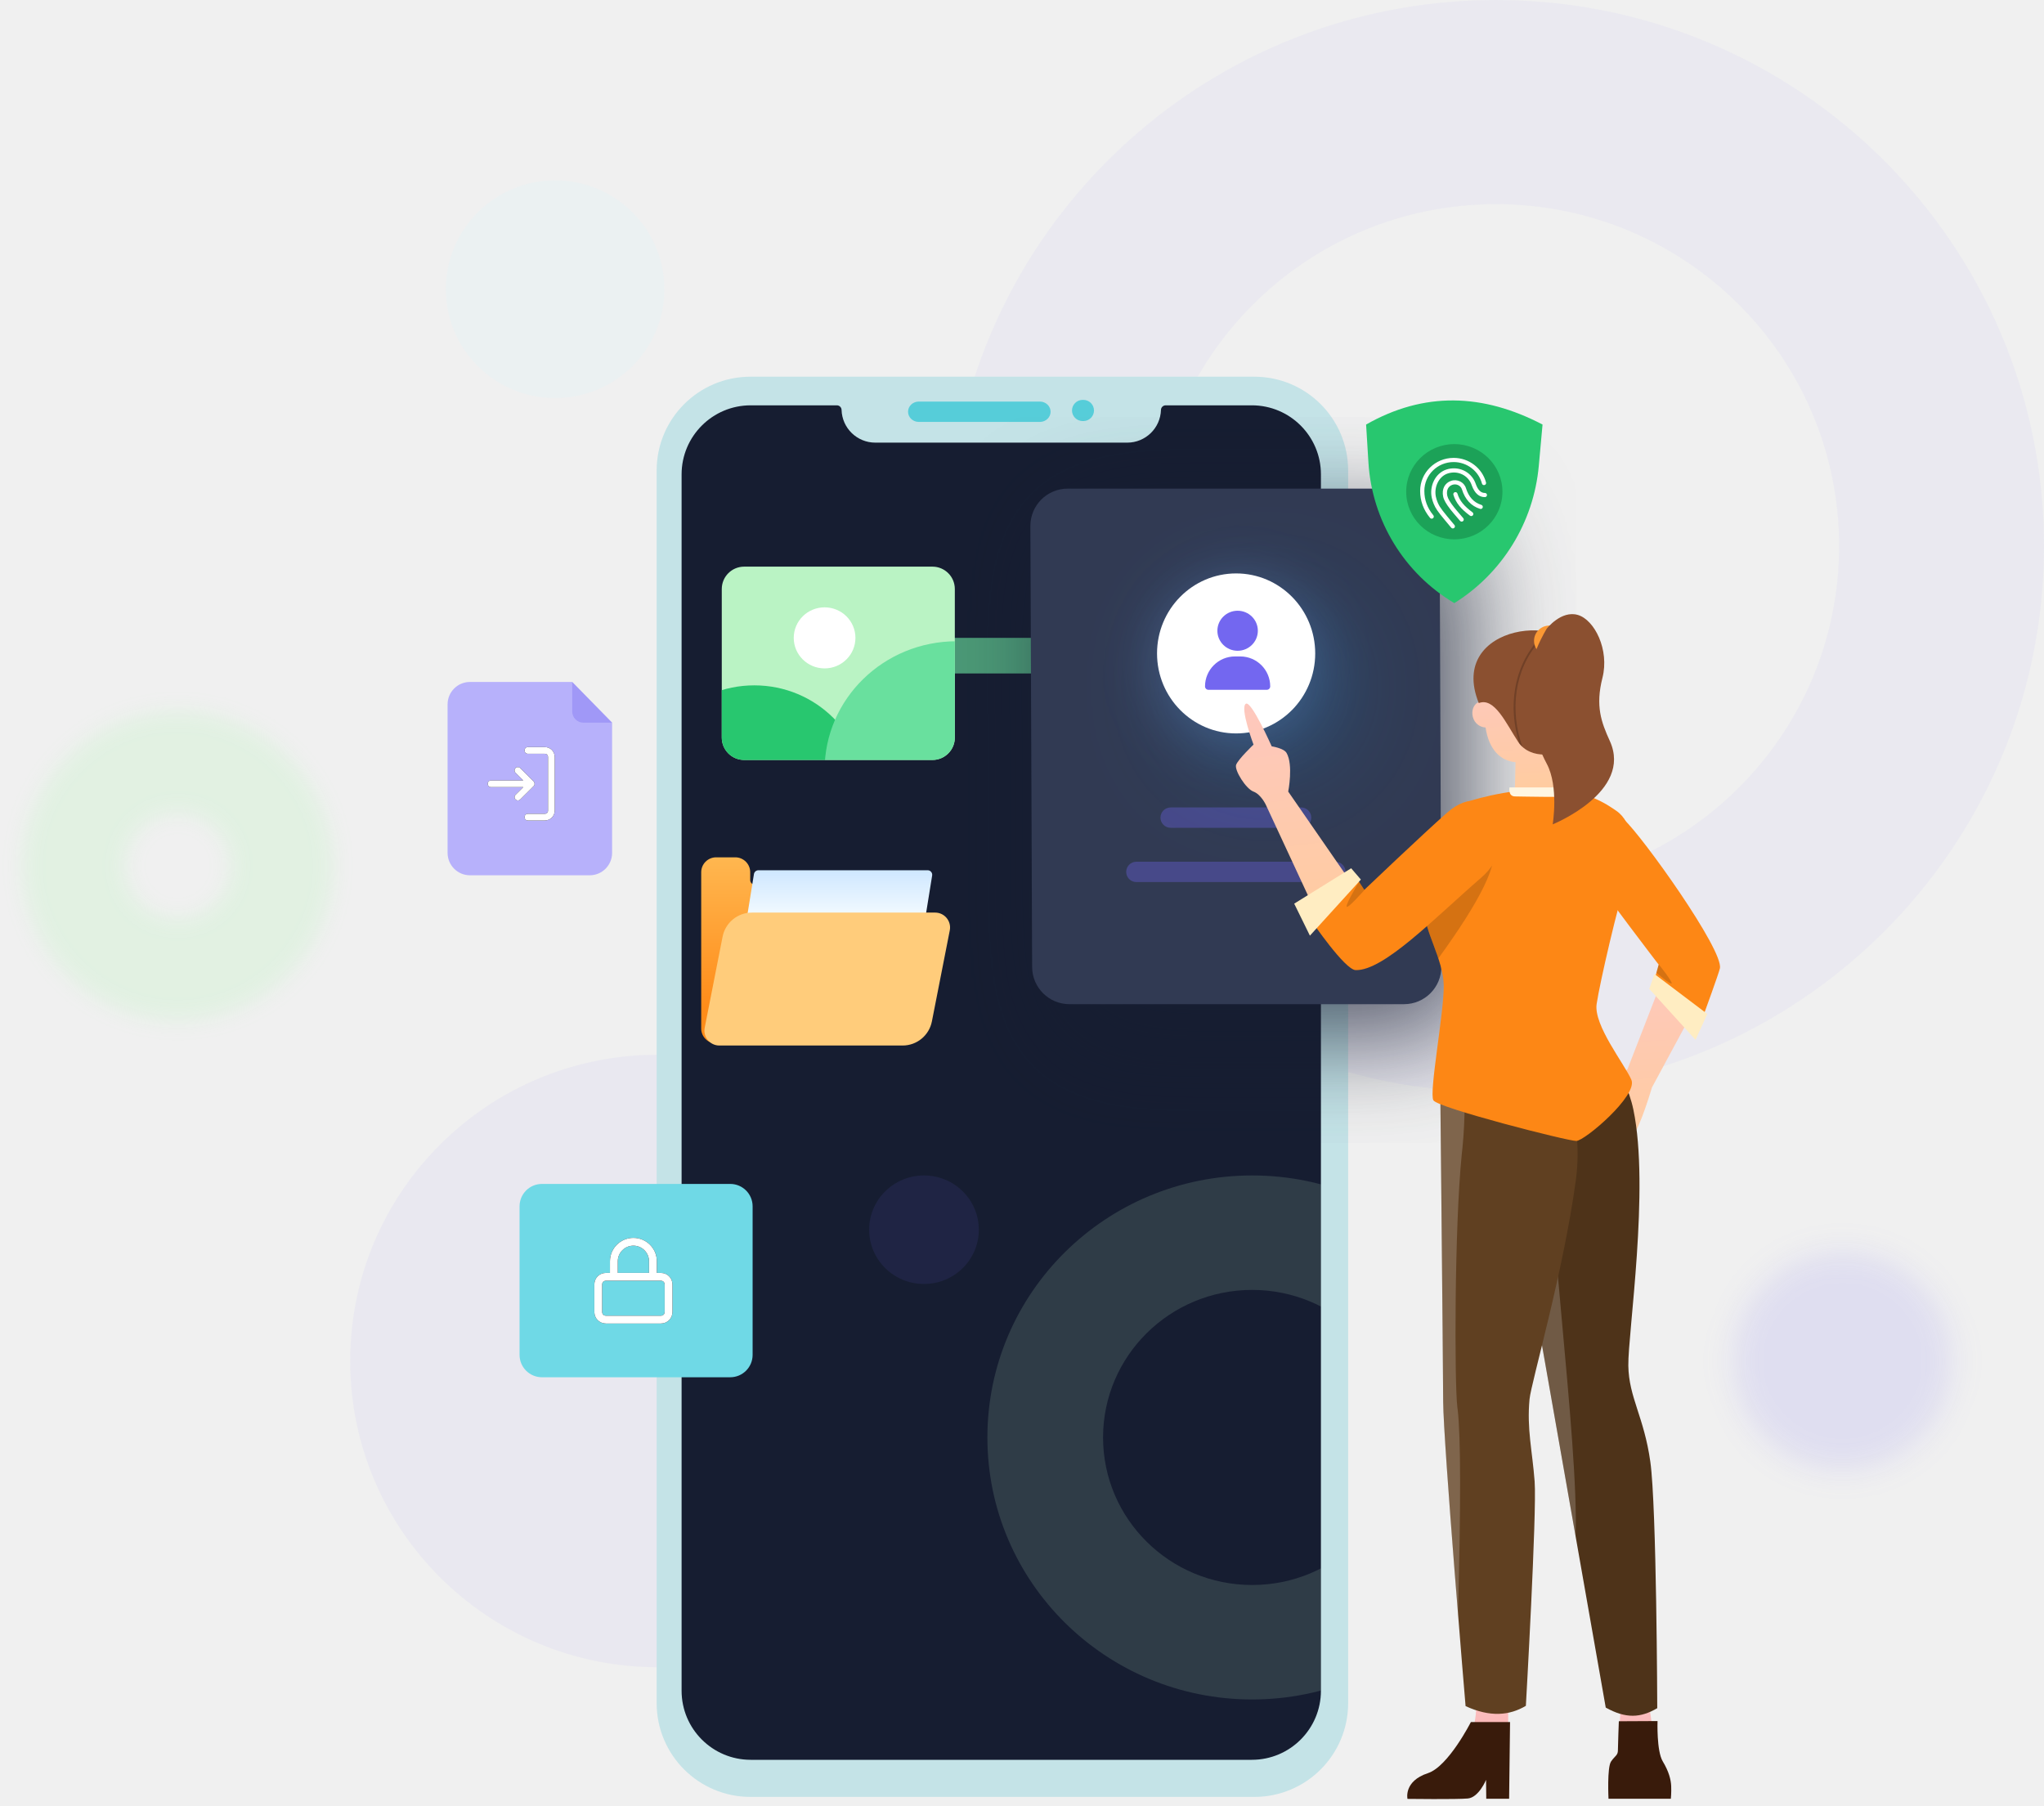
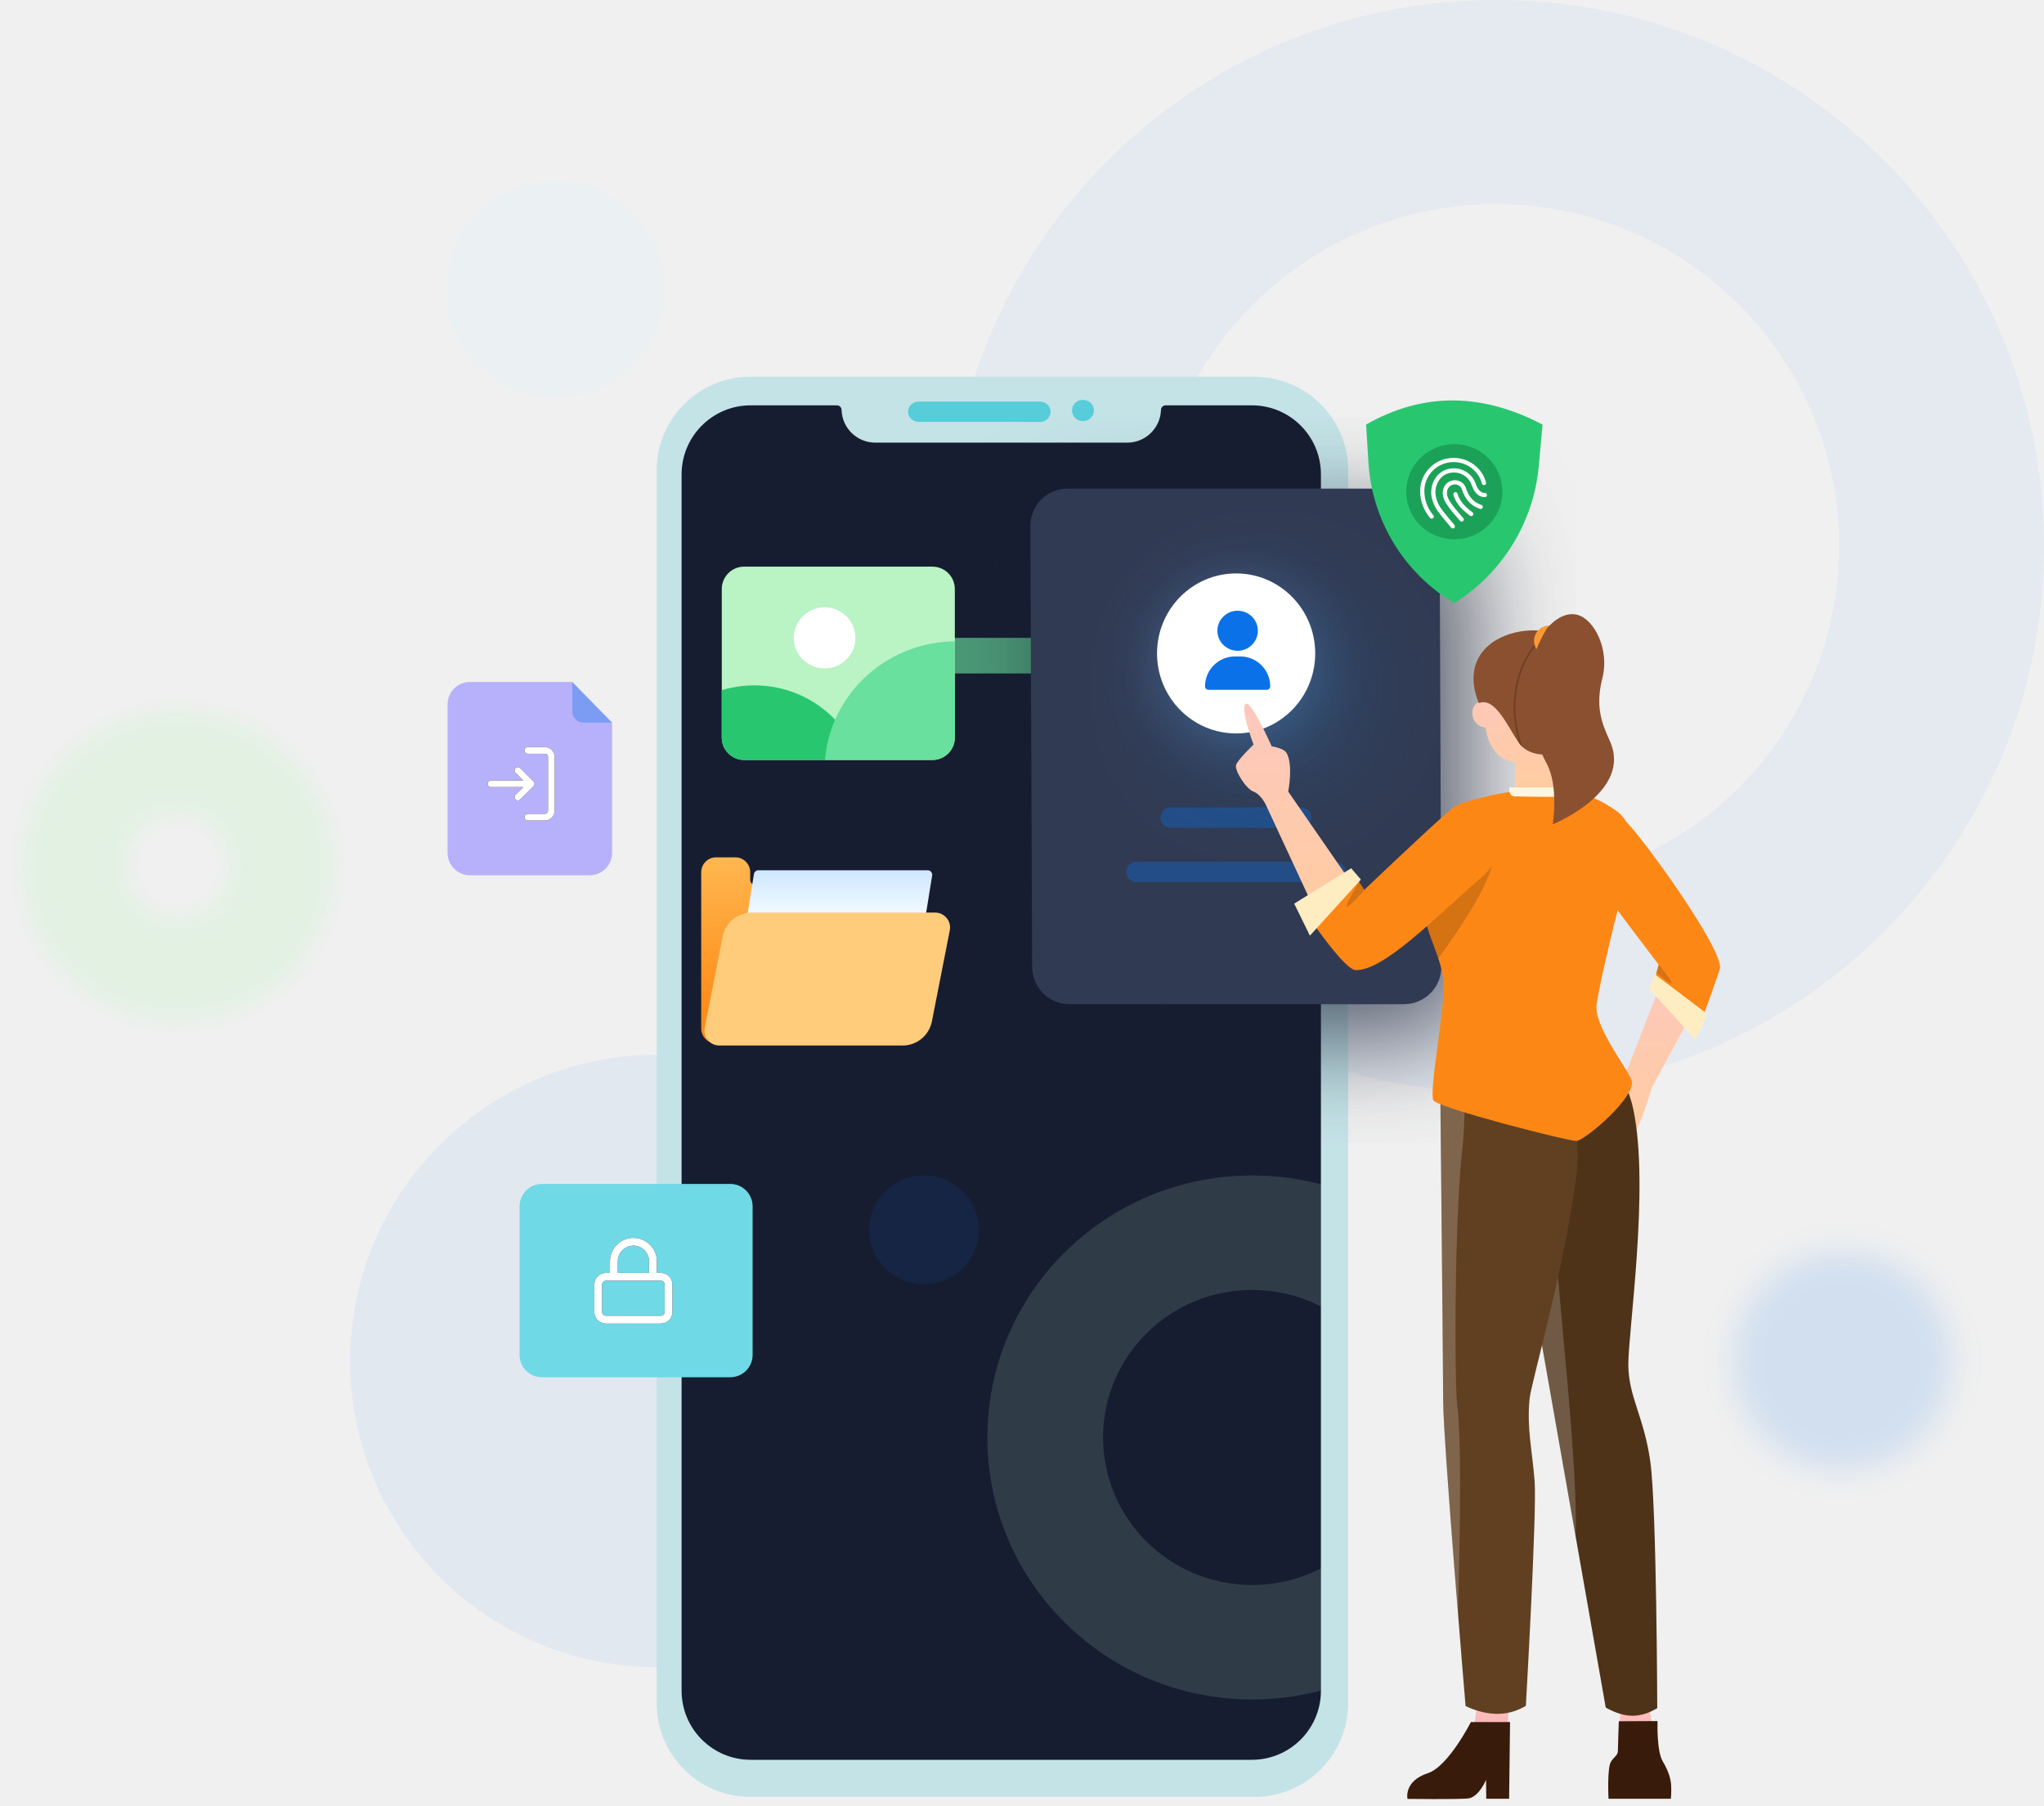
<svg xmlns="http://www.w3.org/2000/svg" width="548" height="484" viewBox="0 0 548 484" fill="none">
  <g id="Illustration">
    <g id="Shape">
-       <path id="Oval" opacity="0.053" fill-rule="evenodd" clip-rule="evenodd" d="M548 146.415C548 65.552 482.211 0 401.056 0C319.901 0 254.111 65.552 254.111 146.415C254.111 227.278 319.901 292.831 401.056 292.831C482.211 292.831 548 227.278 548 146.415ZM309.044 146.415C309.044 95.781 350.239 54.735 401.056 54.735C451.872 54.735 493.067 95.781 493.067 146.415C493.067 197.049 451.872 238.096 401.056 238.096C350.239 238.096 309.044 197.049 309.044 146.415Z" fill="#7367F0" />
+       <path id="Oval" opacity="0.053" fill-rule="evenodd" clip-rule="evenodd" d="M548 146.415C548 65.552 482.211 0 401.056 0C319.901 0 254.111 65.552 254.111 146.415C254.111 227.278 319.901 292.831 401.056 292.831C482.211 292.831 548 227.278 548 146.415ZM309.044 146.415C309.044 95.781 350.239 54.735 401.056 54.735C451.872 54.735 493.067 95.781 493.067 146.415C493.067 197.049 451.872 238.096 401.056 238.096C350.239 238.096 309.044 197.049 309.044 146.415Z" fill="#0a71e9" />
      <g id="Oval_2" opacity="0.141" filter="url(#filter0_f)">
        <path fill-rule="evenodd" clip-rule="evenodd" d="M89.314 232.166C89.314 209.243 70.664 190.659 47.657 190.659C24.651 190.659 6 209.243 6 232.166C6 255.09 24.651 273.673 47.657 273.673C70.664 273.673 89.314 255.09 89.314 232.166ZM33.466 232.166C33.466 224.357 39.82 218.027 47.657 218.027C55.495 218.027 61.848 224.357 61.848 232.166C61.848 239.976 55.495 246.306 47.657 246.306C39.82 246.306 33.466 239.976 33.466 232.166Z" fill="#8BF78F" />
      </g>
-       <ellipse id="Oval_3" cx="176.29" cy="364.898" rx="82.399" ry="82.102" fill="#7367F0" fill-opacity="0.061" />
+       <ellipse id="Oval_3" cx="176.29" cy="364.898" rx="82.399" ry="82.102" fill="#0a71e9" fill-opacity="0.061" />
      <ellipse id="Oval_4" opacity="0.141" cx="148.825" cy="77.541" rx="29.297" ry="29.192" fill="#CEF5FF" />
      <g id="Oval_5" filter="url(#filter1_f)">
-         <ellipse cx="493.983" cy="364.898" rx="29.297" ry="29.192" fill="#7367F0" fill-opacity="0.136" />
+         <ellipse cx="493.983" cy="364.898" rx="29.297" ry="29.192" fill="#0a71e9" fill-opacity="0.136" />
      </g>
    </g>
    <g id="File Organizer">
      <g id="Phone3">
        <path id="Rectangle" fill-rule="evenodd" clip-rule="evenodd" d="M176.051 126.137C176.051 112.254 187.305 101 201.188 101H336.301C350.184 101 361.438 112.254 361.438 126.137V456.637C361.438 470.52 350.184 481.774 336.301 481.774H201.188C187.305 481.774 176.051 470.52 176.051 456.637V126.137Z" fill="#C4E3E7" />
        <g id="Group 48">
          <path id="Rectangle_2" fill-rule="evenodd" clip-rule="evenodd" d="M182.737 127.195C182.737 116.966 191.03 108.673 201.259 108.673H224.364C225.046 108.673 225.605 109.216 225.625 109.898V109.898C225.768 114.787 229.772 118.676 234.663 118.676H302.219C307.11 118.676 311.114 114.787 311.257 109.898V109.898C311.277 109.216 311.835 108.673 312.518 108.673H335.622C345.852 108.673 354.144 116.966 354.144 127.195V453.306C354.144 463.535 345.852 471.828 335.622 471.828H201.259C191.03 471.828 182.737 463.535 182.737 453.306V127.195Z" fill="#161D31" />
          <mask id="mask0" mask-type="alpha" maskUnits="userSpaceOnUse" x="182" y="108" width="173" height="364">
            <path id="Rectangle_3" fill-rule="evenodd" clip-rule="evenodd" d="M182.737 127.195C182.737 116.966 191.03 108.673 201.259 108.673H224.364C225.046 108.673 225.605 109.216 225.625 109.898V109.898C225.768 114.787 229.772 118.676 234.663 118.676H302.219C307.11 118.676 311.114 114.787 311.257 109.898V109.898C311.277 109.216 311.835 108.673 312.518 108.673H335.622C345.852 108.673 354.144 116.966 354.144 127.195V453.306C354.144 463.535 345.852 471.828 335.622 471.828H201.259C191.03 471.828 182.737 463.535 182.737 453.306V127.195Z" fill="white" />
          </mask>
          <g mask="url(#mask0)">
-             <ellipse id="Oval_6" opacity="0.099" cx="247.722" cy="329.703" rx="14.702" ry="14.55" fill="#7367F0" />
+             <ellipse id="Oval_6" opacity="0.099" cx="247.722" cy="329.703" rx="14.702" ry="14.55" fill="#0a71e9" />
            <path id="Oval_7" opacity="0.141" fill-rule="evenodd" clip-rule="evenodd" d="M335.704 315.153C374.906 315.153 406.686 346.604 406.686 385.401C406.686 424.198 374.906 455.649 335.704 455.649C296.501 455.649 264.722 424.198 264.722 385.401C264.722 346.604 296.501 315.153 335.704 315.153ZM335.704 345.844C313.629 345.844 295.733 363.555 295.733 385.401C295.733 407.248 313.629 424.958 335.704 424.958C357.779 424.958 375.674 407.248 375.674 385.401C375.674 363.555 357.779 345.844 335.704 345.844Z" fill="#C8F5D0" />
            <path id="Rectangle_4" fill-rule="evenodd" clip-rule="evenodd" d="M203.617 175.795C203.617 173.158 205.755 171.021 208.391 171.021H329.781C332.417 171.021 334.555 173.158 334.555 175.795V175.795C334.555 178.431 332.417 180.569 329.781 180.569H208.391C205.755 180.569 203.617 178.431 203.617 175.795V175.795Z" fill="#68DE9E" fill-opacity="0.642" />
          </g>
        </g>
        <path id="Path" d="M278.793 107.666C280.378 107.666 281.664 108.888 281.664 110.394C281.664 111.868 280.435 113.068 278.898 113.121L278.793 113.122H246.324C244.738 113.122 243.452 111.901 243.452 110.394C243.452 108.921 244.681 107.721 246.218 107.668L246.324 107.666H278.793Z" fill="#56CDD9" />
        <path id="Path_2" d="M290.429 107.211C292.015 107.211 293.301 108.484 293.301 110.053C293.301 111.588 292.072 112.838 290.535 112.893L290.429 112.895H290.279C288.693 112.895 287.407 111.623 287.407 110.053C287.407 108.519 288.636 107.268 290.173 107.213L290.279 107.211H290.429Z" fill="#56CDD9" />
      </g>
      <g id="Icon54">
        <g id="Group 37">
          <path id="Rectangle_5" fill-rule="evenodd" clip-rule="evenodd" d="M187.996 233.861C187.996 231.652 189.787 229.861 191.996 229.861L197.132 229.861C199.341 229.861 201.132 231.652 201.132 233.861V235.965C201.132 236.638 201.678 237.184 202.351 237.184H243.654C245.864 237.184 247.654 238.975 247.654 241.184V275.755C247.654 277.964 245.864 279.755 243.654 279.755H191.996C189.787 279.755 187.996 277.964 187.996 275.755V233.861Z" fill="url(#paint0_linear)" />
          <path id="Rectangle_6" fill-rule="evenodd" clip-rule="evenodd" d="M202.134 234.351C202.23 233.76 202.74 233.326 203.338 233.326H248.707C249.458 233.326 250.031 233.998 249.911 234.739L243.1 276.997C243.005 277.588 242.495 278.022 241.897 278.022H196.527C195.776 278.022 195.204 277.35 195.323 276.609L202.134 234.351Z" fill="url(#paint1_linear)" />
          <path id="Rectangle_7" fill-rule="evenodd" clip-rule="evenodd" d="M250.713 244.677C253.232 244.677 255.124 246.976 254.638 249.448L249.842 273.86C249.105 277.612 245.816 280.318 241.992 280.318H192.858C190.34 280.318 188.448 278.018 188.933 275.547L193.73 251.135C194.467 247.383 197.756 244.677 201.579 244.677L250.713 244.677Z" fill="#FFCC7B" />
        </g>
      </g>
      <g id="Group 28">
        <path id="Rectangle_8" fill-rule="evenodd" clip-rule="evenodd" d="M120 188.842C120 185.528 122.686 182.842 126 182.842H153.414L164.105 193.754V228.675C164.105 231.989 161.419 234.675 158.105 234.675H126C122.686 234.675 120 231.989 120 228.675V188.842Z" fill="#B7B1FB" />
        <g id="Icon">
          <path id="Mask" fill-rule="evenodd" clip-rule="evenodd" d="M146.031 219.984C147.557 219.984 148.724 218.821 148.724 217.3V202.986C148.724 201.465 147.557 200.302 146.031 200.302H141.543C141.005 200.302 140.646 200.66 140.646 201.197C140.646 201.734 141.005 202.092 141.543 202.092H146.031C146.57 202.092 146.929 202.45 146.929 202.986V217.3C146.929 217.837 146.57 218.195 146.031 218.195H141.543C141.005 218.195 140.646 218.553 140.646 219.089C140.646 219.626 141.005 219.984 141.543 219.984H146.031ZM143.249 209.785C143.338 210.054 143.338 210.322 143.249 210.501C143.249 210.591 143.159 210.68 143.069 210.77L139.479 214.348C139.299 214.527 139.03 214.616 138.85 214.616C138.671 214.616 138.401 214.527 138.222 214.348C137.863 213.99 137.863 213.453 138.222 213.096L140.286 211.038H131.669C131.131 211.038 130.771 210.68 130.771 210.143C130.771 209.607 131.131 209.249 131.669 209.249H140.286L138.222 207.191C137.863 206.833 137.863 206.296 138.222 205.939C138.581 205.581 139.12 205.581 139.479 205.939L143.069 209.517C143.114 209.562 143.136 209.607 143.159 209.651C143.181 209.696 143.204 209.741 143.249 209.785Z" fill="black" />
          <mask id="mask1" mask-type="alpha" maskUnits="userSpaceOnUse" x="130" y="200" width="19" height="20">
            <path id="Mask_2" fill-rule="evenodd" clip-rule="evenodd" d="M146.031 219.984C147.557 219.984 148.724 218.821 148.724 217.3V202.986C148.724 201.465 147.557 200.302 146.031 200.302H141.543C141.005 200.302 140.646 200.66 140.646 201.197C140.646 201.734 141.005 202.092 141.543 202.092H146.031C146.57 202.092 146.929 202.45 146.929 202.986V217.3C146.929 217.837 146.57 218.195 146.031 218.195H141.543C141.005 218.195 140.646 218.553 140.646 219.089C140.646 219.626 141.005 219.984 141.543 219.984H146.031ZM143.249 209.785C143.338 210.054 143.338 210.322 143.249 210.501C143.249 210.591 143.159 210.68 143.069 210.77L139.479 214.348C139.299 214.527 139.03 214.616 138.85 214.616C138.671 214.616 138.401 214.527 138.222 214.348C137.863 213.99 137.863 213.453 138.222 213.096L140.286 211.038H131.669C131.131 211.038 130.771 210.68 130.771 210.143C130.771 209.607 131.131 209.249 131.669 209.249H140.286L138.222 207.191C137.863 206.833 137.863 206.296 138.222 205.939C138.581 205.581 139.12 205.581 139.479 205.939L143.069 209.517C143.114 209.562 143.136 209.607 143.159 209.651C143.181 209.696 143.204 209.741 143.249 209.785Z" fill="white" />
          </mask>
          <g mask="url(#mask1)">
            <g id="Icon Color">
              <rect id="ð¨ Icon Color" x="128.977" y="199.408" width="21.543" height="21.471" fill="white" />
            </g>
          </g>
        </g>
-         <path id="Path_3" opacity="0.34" d="M164.106 193.754H156.414C154.757 193.754 153.414 192.411 153.414 190.754V182.842L164.106 193.754Z" fill="#7367F0" />
+         <path id="Path_3" opacity="0.34" d="M164.106 193.754H156.414C154.757 193.754 153.414 192.411 153.414 190.754V182.842L164.106 193.754Z" fill="#0a71e9" />
      </g>
      <g id="Group">
        <path id="Rectangle_9" fill-rule="evenodd" clip-rule="evenodd" d="M139.296 323.427C139.296 320.113 141.982 317.427 145.296 317.427H195.778C199.092 317.427 201.778 320.113 201.778 323.427V363.26C201.778 366.574 199.092 369.26 195.778 369.26H145.296C141.982 369.26 139.296 366.574 139.296 363.26V323.427Z" fill="#6FD9E6" />
        <g id="Icon_2">
          <path id="Mask_3" fill-rule="evenodd" clip-rule="evenodd" d="M177.147 341.283H176.1V338.152C176.1 334.708 173.272 331.89 169.816 331.89C166.36 331.89 163.533 334.708 163.533 338.152V341.283H162.485C160.705 341.283 159.344 342.64 159.344 344.415V351.721C159.344 353.495 160.705 354.852 162.485 354.852H177.147C178.927 354.852 180.289 353.495 180.289 351.721V344.415C180.289 342.64 178.927 341.283 177.147 341.283ZM165.627 338.152C165.627 335.856 167.512 333.977 169.816 333.977C172.12 333.977 174.005 335.856 174.005 338.152V341.283H165.627V338.152ZM177.147 352.764C177.775 352.764 178.194 352.347 178.194 351.721V344.415C178.194 343.788 177.775 343.371 177.147 343.371H162.485C161.857 343.371 161.438 343.788 161.438 344.415V351.721C161.438 352.347 161.857 352.764 162.485 352.764H177.147Z" fill="black" />
          <mask id="mask2" mask-type="alpha" maskUnits="userSpaceOnUse" x="159" y="331" width="22" height="24">
            <path id="Mask_4" fill-rule="evenodd" clip-rule="evenodd" d="M177.147 341.283H176.1V338.152C176.1 334.708 173.272 331.89 169.816 331.89C166.36 331.89 163.533 334.708 163.533 338.152V341.283H162.485C160.705 341.283 159.344 342.64 159.344 344.415V351.721C159.344 353.495 160.705 354.852 162.485 354.852H177.147C178.927 354.852 180.289 353.495 180.289 351.721V344.415C180.289 342.64 178.927 341.283 177.147 341.283ZM165.627 338.152C165.627 335.856 167.512 333.977 169.816 333.977C172.12 333.977 174.005 335.856 174.005 338.152V341.283H165.627V338.152ZM177.147 352.764C177.775 352.764 178.194 352.347 178.194 351.721V344.415C178.194 343.788 177.775 343.371 177.147 343.371H162.485C161.857 343.371 161.438 343.788 161.438 344.415V351.721C161.438 352.347 161.857 352.764 162.485 352.764H177.147Z" fill="white" />
          </mask>
          <g mask="url(#mask2)">
            <g id="Icon Color_2">
              <rect id="ð¨ Icon Color_2" x="157.249" y="330.846" width="25.134" height="25.049" fill="white" />
            </g>
          </g>
        </g>
      </g>
      <g id="Group 34">
        <path id="Rectangle_10" d="M193.509 157.924C193.509 154.61 196.195 151.924 199.509 151.924H249.991C253.305 151.924 255.991 154.61 255.991 157.924V197.757C255.991 201.071 253.305 203.757 249.991 203.757H199.509C196.195 203.757 193.509 201.071 193.509 197.757V157.924Z" fill="#BAF3C4" />
        <mask id="mask3" mask-type="alpha" maskUnits="userSpaceOnUse" x="193" y="151" width="63" height="53">
          <path id="Rectangle_11" d="M193.509 157.924C193.509 154.61 196.195 151.924 199.509 151.924H249.991C253.305 151.924 255.991 154.61 255.991 157.924V197.757C255.991 201.071 253.305 203.757 249.991 203.757H199.509C196.195 203.757 193.509 201.071 193.509 197.757V157.924Z" fill="white" />
        </mask>
        <g mask="url(#mask3)">
          <ellipse id="Oval_8" cx="221.074" cy="171.021" rx="8.27" ry="8.184" fill="white" />
          <ellipse id="Oval_9" cx="202.238" cy="213.306" rx="29.863" ry="29.554" fill="#28C76F" />
          <ellipse id="Oval_10" cx="256.45" cy="206.485" rx="35.376" ry="34.556" fill="#69E09E" />
        </g>
      </g>
      <g id="Group 23">
        <g id="Rectangle_12" filter="url(#filter2_d)">
          <path fill-rule="evenodd" clip-rule="evenodd" d="M276.246 141.049C276.224 135.51 280.708 131.009 286.246 131.009L375.958 131.009C381.465 131.009 385.936 135.462 385.958 140.969L386.429 259.191C386.451 264.729 381.968 269.231 376.429 269.231H286.718C281.21 269.231 276.74 264.778 276.718 259.271L276.246 141.049Z" fill="#313A53" />
        </g>
-         <path id="Rectangle_13" opacity="0.34" d="M311.123 219.216C311.123 217.71 312.344 216.488 313.851 216.488H348.825C350.332 216.488 351.553 217.71 351.553 219.216V219.216C351.553 220.723 350.332 221.944 348.825 221.944H313.851C312.344 221.944 311.123 220.723 311.123 219.216V219.216Z" fill="#7367F0" />
-         <path id="Rectangle_14" opacity="0.34" d="M301.935 233.766C301.935 232.259 303.156 231.038 304.663 231.038H358.014C359.52 231.038 360.742 232.259 360.742 233.766V233.766C360.742 235.273 359.52 236.494 358.014 236.494H304.663C303.156 236.494 301.935 235.273 301.935 233.766V233.766Z" fill="#7367F0" />
+         <path id="Rectangle_13" opacity="0.34" d="M311.123 219.216C311.123 217.71 312.344 216.488 313.851 216.488H348.825C350.332 216.488 351.553 217.71 351.553 219.216V219.216C351.553 220.723 350.332 221.944 348.825 221.944H313.851C312.344 221.944 311.123 220.723 311.123 219.216V219.216Z" fill="#0a71e9" />
+         <path id="Rectangle_14" opacity="0.34" d="M301.935 233.766C301.935 232.259 303.156 231.038 304.663 231.038H358.014C359.52 231.038 360.742 232.259 360.742 233.766V233.766C360.742 235.273 359.52 236.494 358.014 236.494H304.663C303.156 236.494 301.935 235.273 301.935 233.766V233.766Z" fill="#0a71e9" />
        <g id="Icon8">
          <g id="Oval_11" filter="url(#filter3_dd)">
            <ellipse cx="331.407" cy="175.192" rx="21.203" ry="21.45" fill="white" />
          </g>
          <g id="Group 70">
-             <path id="Combined Shape" fill-rule="evenodd" clip-rule="evenodd" d="M331.807 174.481C334.802 174.481 337.231 172.078 337.231 169.113C337.231 166.149 334.802 163.746 331.807 163.746C328.811 163.746 326.383 166.149 326.383 169.113C326.383 172.078 328.811 174.481 331.807 174.481ZM331.097 176.001C326.663 176.001 323.068 179.595 323.068 184.029C323.068 184.536 323.479 184.947 323.986 184.947H339.628C340.134 184.947 340.545 184.536 340.545 184.029C340.545 179.595 336.951 176.001 332.517 176.001H331.097Z" fill="#7367F0" />
+             <path id="Combined Shape" fill-rule="evenodd" clip-rule="evenodd" d="M331.807 174.481C334.802 174.481 337.231 172.078 337.231 169.113C337.231 166.149 334.802 163.746 331.807 163.746C328.811 163.746 326.383 166.149 326.383 169.113C326.383 172.078 328.811 174.481 331.807 174.481ZM331.097 176.001C326.663 176.001 323.068 179.595 323.068 184.029C323.068 184.536 323.479 184.947 323.986 184.947H339.628C340.134 184.947 340.545 184.536 340.545 184.029C340.545 179.595 336.951 176.001 332.517 176.001H331.097Z" fill="#0a71e9" />
          </g>
        </g>
      </g>
      <g id="Wom3.5">
        <g id="RArm">
          <path id="Path_4" fill-rule="evenodd" clip-rule="evenodd" d="M436.346 286.631C436.346 286.631 426.071 296.69 426.701 297.674C427.331 298.664 432.509 296.363 432.509 296.363C432.509 296.363 426.049 306.93 427.378 307.742C428.707 308.554 435.504 306.91 437.588 304.732C439.672 302.554 442.889 291.562 442.889 291.562L458.517 262.597L447.183 258.715L436.346 286.631Z" fill="url(#paint2_linear)" />
          <path id="Path_5" fill-rule="evenodd" clip-rule="evenodd" d="M425.853 233.087C430.168 239.723 444.693 258.633 444.693 258.633L443.635 262.406L456.984 271.463C456.984 271.463 460.776 261.095 461.105 259.636C462.19 254.825 440.26 224.12 435.35 219.683C427.618 212.697 419.258 222.947 425.853 233.087Z" fill="#FD8715" />
          <path id="Path_6" fill-rule="evenodd" clip-rule="evenodd" d="M448.166 263.653C448.415 263.173 444.716 258.565 444.716 258.565L444.089 260.806C444.089 260.806 447.917 264.134 448.166 263.653Z" fill="black" fill-opacity="0.16" />
          <path id="Path 70" fill-rule="evenodd" clip-rule="evenodd" d="M443.552 261.14L457.734 271.858L454.574 278.79L442.174 265.14L443.552 261.14Z" fill="#FFEDC2" />
        </g>
        <g id="RLeg">
          <path id="Path_7" fill-rule="evenodd" clip-rule="evenodd" d="M434.6 456.208L433.812 469.49L443.91 469.75L442.012 456.208H434.6Z" fill="url(#paint3_linear)" />
          <path id="Path_8" fill-rule="evenodd" clip-rule="evenodd" d="M444.389 461.44C444.389 461.44 444.105 469.439 445.779 472.232C447.463 475.024 447.974 477.189 448.048 478.859C448.128 480.65 447.957 482.272 447.957 482.272H431.244C431.244 482.272 430.826 473.856 431.933 472.269C433.039 470.683 433.766 470.655 433.766 469.253C433.774 467.851 434.014 461.493 434.014 461.493L444.389 461.44Z" fill="#391B0B" />
          <path id="Path_9" fill-rule="evenodd" clip-rule="evenodd" d="M399.024 278.88L425.219 276.062L425.604 276.416C427.471 278.176 435.584 286.352 437.916 297.527C442.317 318.624 436.426 357.589 436.557 366.134C436.681 374.678 440.761 379.833 442.456 391.914C444.152 403.995 444.312 457.987 444.312 457.987C439.817 460.623 435.861 460.812 430.502 457.828L399.024 278.88Z" fill="#4E3319" />
          <path id="Path_10" fill-rule="evenodd" clip-rule="evenodd" d="M422.423 411.899L399.024 278.88L413.589 277.313C414.238 323.523 423.295 385.987 422.423 411.899Z" fill="white" fill-opacity="0.192" />
        </g>
        <g id="LLeg">
          <path id="Path_11" fill-rule="evenodd" clip-rule="evenodd" d="M404.39 454.811L395.779 454.949C395.779 454.949 396.345 463.795 393.034 466.791L392.853 466.948C388.856 470.263 404.277 469.067 404.277 469.067L404.39 454.811Z" fill="url(#paint4_linear)" />
          <path id="Path_12" fill-rule="evenodd" clip-rule="evenodd" d="M404.847 461.706L404.599 482.264L398.467 482.269L398.414 477.203C398.414 477.203 396.48 481.926 393.524 482.199C390.56 482.472 377.35 482.304 377.35 482.304C377.35 482.304 376.252 477.562 382.828 475.408C388.297 473.618 394.345 461.706 394.345 461.706H404.847Z" fill="#391B0B" />
          <path id="Path_13" fill-rule="evenodd" clip-rule="evenodd" d="M386.031 280.708L415.445 279.722L415.665 280.124C417.092 282.804 424.913 298.489 422.498 316.319C419.109 341.345 410.492 370.683 410.07 375.165C409.318 383.155 410.822 388.941 411.439 397.194C412.056 405.448 409.087 457.355 409.087 457.355C404.722 459.953 399.528 460.463 392.925 457.434C392.925 457.434 386.964 386.928 386.92 375.77C386.876 364.612 386.031 280.708 386.031 280.708Z" fill="#604021" />
          <path id="Path_14" fill-rule="evenodd" clip-rule="evenodd" d="M392.084 307.777L391.889 309.631C389.928 329.183 389.943 370.705 390.702 377.109L390.806 377.934C391.648 385.16 391.676 403.505 390.888 432.97L389.864 420.255C387.921 395.79 386.94 380.961 386.92 375.77L386.884 370.396C386.715 348.67 386.031 280.708 386.031 280.708L392.235 280.5C392.898 291.229 392.847 300.321 392.084 307.777Z" fill="white" fill-opacity="0.192" />
        </g>
        <g id="Head">
          <path id="Path_15" fill-rule="evenodd" clip-rule="evenodd" d="M397.247 188.036C393.628 188.428 393.884 194.725 398.29 195.054C399.19 201.124 402.402 204.016 406.317 204.351L406.1 213.533L423.418 213.523C423.418 213.523 418.542 207.036 418.785 198.157C419.028 189.276 418.622 180.934 418.622 180.934L396.19 181.333L397.247 188.036Z" fill="url(#paint5_linear)" />
          <path id="Path_16" fill-rule="evenodd" clip-rule="evenodd" d="M396.459 188.508C400.674 186.858 403.788 193.961 407.013 198.898C410.239 203.835 418.595 202.996 419.747 198.898C424.107 189.922 427.865 177.72 422.776 176.718C422.06 163.746 387.752 166.809 396.459 188.508Z" fill="#8B5030" />
          <path id="Combined Shape_2" fill-rule="evenodd" clip-rule="evenodd" d="M419.947 171.56H412.536H412.425L412.35 171.642C405.75 178.933 404.266 189.665 407.337 199.352C407.59 199.679 407.867 199.976 408.164 200.246C404.697 190.467 406.016 179.456 412.647 172.06H420.542C420.354 171.886 420.155 171.719 419.947 171.56Z" fill="black" fill-opacity="0.199" />
          <ellipse id="Oval_12" cx="415.413" cy="171.81" rx="4.135" ry="4.092" fill="#FB9934" />
        </g>
        <g id="Body">
          <path id="Path_17" fill-rule="evenodd" clip-rule="evenodd" d="M392.702 215.311C388.838 220.928 382.399 239.993 382.034 244.282C381.622 249.229 386.981 257.11 387.07 264.272C387.148 271.435 383.072 293.001 384.297 295.016C385.512 297.031 420.347 305.95 422.62 305.902C424.883 305.853 439.172 293.714 437.379 289.518C435.576 285.323 427.209 274.898 428.062 269.182C428.904 263.467 433.797 242.37 436.227 235.189C438.647 228.009 437.84 220.47 433.323 217.38C431.088 215.852 425.125 211.508 414.505 211.528C403.885 211.548 393.002 214.875 392.702 215.311Z" fill="#FD8715" />
          <path id="Path 68" fill-rule="evenodd" clip-rule="evenodd" d="M404.693 211.117C404.693 211.117 404.247 213.533 406.203 213.533C408.16 213.533 421.283 213.96 423.06 213.197C424.837 212.433 424.304 211.117 424.304 211.117H404.693Z" fill="#FFF6E1" />
          <path id="Path_18" fill-rule="evenodd" clip-rule="evenodd" d="M387.095 227.46L387.214 227.401C394.369 223.865 398.667 223.709 400.108 226.932C401.971 231.098 397.141 241.108 385.619 256.963C384.037 252.155 381.761 247.57 382.034 244.282C382.246 241.8 384.491 234.369 387.095 227.46Z" fill="black" fill-opacity="0.16" />
        </g>
        <g id="LArm">
          <path id="Path_19" fill-rule="evenodd" clip-rule="evenodd" d="M339.362 215.75C339.362 215.75 338.073 212.981 336.047 212.231C334.021 211.482 330.922 206.519 331.401 205.078C331.88 203.637 336.072 199.64 336.072 199.64C336.072 199.64 332.366 189.799 334.007 188.688C335.457 187.707 340.944 200.103 340.944 200.103C340.944 200.103 344.17 200.584 344.915 201.851C346.791 205.046 345.373 212.231 345.373 212.231L364.416 239.772L355.678 250.86L339.362 215.75Z" fill="url(#paint6_linear)" />
          <path id="Path_20" fill-rule="evenodd" clip-rule="evenodd" d="M387.976 217.886C381.536 223.548 365.782 238.571 365.782 238.571C365.782 238.571 363.441 235.022 363.441 235.022L351.66 246.961C351.66 246.961 360.547 260.007 363.441 260.098C370.982 260.335 384.493 246.246 397.195 235.244C408.583 225.38 399.982 207.33 387.976 217.886Z" fill="#FD8715" />
          <path id="Path_21" fill-rule="evenodd" clip-rule="evenodd" d="M365.829 238.589C365.829 238.589 361.41 243.647 361.045 243.095C360.681 242.544 364.379 236.395 364.379 236.395L365.829 238.589Z" fill="black" fill-opacity="0.16" />
          <path id="Path 69" fill-rule="evenodd" clip-rule="evenodd" d="M364.852 235.826L351.188 250.861L346.979 242.281L362.253 232.795L364.852 235.826Z" fill="#FFEDC2" />
        </g>
        <path id="Path_22" fill-rule="evenodd" clip-rule="evenodd" d="M414.689 168.553C414.689 168.553 418.558 163.565 423.026 164.874C427.494 166.182 431.536 174.204 429.617 181.744C427.707 189.285 429.282 193.586 431.598 198.668C437.82 212.339 416.278 221.019 416.278 221.019C416.278 221.019 417.959 210.889 414.689 204.772C411.322 198.472 409.41 190.394 409.41 185.45C409.41 176.854 414.689 168.553 414.689 168.553Z" fill="#8B5030" />
      </g>
      <g id="Group 39">
        <path id="Rectangle_15" fill-rule="evenodd" clip-rule="evenodd" d="M366.255 113.828C381.822 104.951 397.601 105.476 413.558 113.828L412.552 124.915C411.179 140.047 402.798 153.663 389.906 161.705V161.705V161.705C376.456 153.719 367.833 139.592 366.877 123.979L366.255 113.828Z" fill="#28C76F" />
        <ellipse id="Oval_13" cx="389.907" cy="131.836" rx="12.901" ry="12.767" fill="#1CA258" />
        <g id="Group 40">
          <path id="Path_23" fill-rule="evenodd" clip-rule="evenodd" d="M389.722 122.766C393.825 122.766 397.377 125.503 398.407 129.363C398.487 129.661 398.307 129.967 398.006 130.045C397.704 130.124 397.396 129.946 397.316 129.648C396.416 126.277 393.31 123.883 389.722 123.883C385.385 123.883 381.87 127.35 381.87 131.625C381.87 134.038 382.669 136.208 384.279 138.153C384.476 138.392 384.44 138.744 384.199 138.939C383.958 139.135 383.602 139.1 383.405 138.861C381.633 136.718 380.741 134.299 380.741 131.625C380.741 126.732 384.763 122.766 389.722 122.766Z" fill="white" />
          <path id="Path_24" fill-rule="evenodd" clip-rule="evenodd" d="M387.726 125.908C390.921 124.819 394.369 126.395 395.547 129.476L395.612 129.652C396.217 131.392 397.041 132.18 398.095 132.167C398.407 132.163 398.662 132.41 398.666 132.718C398.67 133.027 398.421 133.28 398.109 133.284C396.538 133.303 395.372 132.239 394.621 130.227L394.544 130.015C393.637 127.407 390.764 126.054 388.094 126.964C385.691 127.783 384.406 130.678 384.971 133.23C385.081 133.727 385.22 134.173 385.399 134.603L385.56 134.974C386.096 136.146 386.793 137.025 389.939 140.768C390.138 141.005 390.106 141.357 389.866 141.554C389.626 141.752 389.271 141.719 389.071 141.482L387.384 139.464C385.359 137.019 384.901 136.322 384.391 135.113L384.355 135.028C384.15 134.537 383.992 134.028 383.868 133.469C383.189 130.403 384.732 126.928 387.726 125.908Z" fill="white" />
          <path id="Path_25" fill-rule="evenodd" clip-rule="evenodd" d="M389.03 128.924C390.684 128.36 392.514 129.24 393.029 130.887C393.77 133.259 395.136 134.733 397.15 135.366C397.447 135.459 397.612 135.773 397.518 136.067C397.423 136.361 397.106 136.524 396.809 136.431C394.425 135.682 392.797 133.924 391.95 131.217C391.627 130.181 390.457 129.619 389.397 129.98C388.269 130.364 387.71 131.442 388.018 132.917C388.174 133.666 388.793 134.687 389.847 136.018L390.026 136.242C390.174 136.426 390.33 136.614 390.498 136.815L392.312 138.939C392.51 139.177 392.477 139.529 392.237 139.725C391.996 139.922 391.64 139.888 391.442 139.651L389.991 137.956L389.628 137.527C389.456 137.322 389.297 137.128 389.144 136.94L388.779 136.478C387.729 135.126 387.104 134.06 386.912 133.143C386.494 131.137 387.343 129.498 389.03 128.924Z" fill="white" />
          <path id="Path_26" fill-rule="evenodd" clip-rule="evenodd" d="M390.034 131.966C390.332 131.876 390.648 132.042 390.739 132.337C391.347 134.302 392.539 135.697 394.78 137.362C395.029 137.547 395.079 137.897 394.892 138.144C394.705 138.39 394.351 138.44 394.102 138.255C391.688 136.461 390.351 134.896 389.66 132.664C389.568 132.369 389.736 132.056 390.034 131.966Z" fill="white" />
        </g>
      </g>
    </g>
  </g>
  <defs>
    <filter id="filter0_f" x="0.563" y="185.223" width="94.187" height="93.887" filterUnits="userSpaceOnUse" color-interpolation-filters="sRGB">
      <feFlood flood-opacity="0" result="BackgroundImageFix" />
      <feBlend mode="normal" in="SourceGraphic" in2="BackgroundImageFix" result="shape" />
      <feGaussianBlur stdDeviation="2.718" result="effect1_foregroundBlur" />
    </filter>
    <filter id="filter1_f" x="456.531" y="327.551" width="74.904" height="74.693" filterUnits="userSpaceOnUse" color-interpolation-filters="sRGB">
      <feFlood flood-opacity="0" result="BackgroundImageFix" />
      <feBlend mode="normal" in="SourceGraphic" in2="BackgroundImageFix" result="shape" />
      <feGaussianBlur stdDeviation="4.077" result="effect1_foregroundBlur" />
    </filter>
    <filter id="filter2_d" x="256.246" y="112.009" width="166.183" height="194.222" filterUnits="userSpaceOnUse" color-interpolation-filters="sRGB">
      <feFlood flood-opacity="0" result="BackgroundImageFix" />
      <feColorMatrix in="SourceAlpha" type="matrix" values="0 0 0 0 0 0 0 0 0 0 0 0 0 0 0 0 0 0 127 0" />
      <feOffset dx="8" dy="9" />
      <feGaussianBlur stdDeviation="14" />
      <feColorMatrix type="matrix" values="0 0 0 0 0.086 0 0 0 0 0.114 0 0 0 0 0.192 0 0 0 0.7 0" />
      <feBlend mode="normal" in2="BackgroundImageFix" result="effect1_dropShadow" />
      <feBlend mode="normal" in="SourceGraphic" in2="effect1_dropShadow" result="shape" />
    </filter>
    <filter id="filter3_dd" x="290.204" y="134.743" width="98.405" height="98.899" filterUnits="userSpaceOnUse" color-interpolation-filters="sRGB">
      <feFlood flood-opacity="0" result="BackgroundImageFix" />
      <feColorMatrix in="SourceAlpha" type="matrix" values="0 0 0 0 0 0 0 0 0 0 0 0 0 0 0 0 0 0 127 0" />
      <feOffset dx="8" dy="9" />
      <feGaussianBlur stdDeviation="14" />
      <feColorMatrix type="matrix" values="0 0 0 0 0.076 0 0 0 0 0.583 0 0 0 0 0.879 0 0 0 0.229 0" />
      <feBlend mode="normal" in2="BackgroundImageFix" result="effect1_dropShadow" />
      <feColorMatrix in="SourceAlpha" type="matrix" values="0 0 0 0 0 0 0 0 0 0 0 0 0 0 0 0 0 0 127 0" />
      <feOffset dy="2" />
      <feGaussianBlur stdDeviation="7.5" />
      <feColorMatrix type="matrix" values="0 0 0 0 0.504 0 0 0 0 0.7 0 0 0 0 1 0 0 0 0.234 0" />
      <feBlend mode="normal" in2="effect1_dropShadow" result="effect2_dropShadow" />
      <feBlend mode="normal" in="SourceGraphic" in2="effect2_dropShadow" result="shape" />
    </filter>
    <linearGradient id="paint0_linear" x1="252.335" y1="270.363" x2="252.335" y2="212.641" gradientUnits="userSpaceOnUse">
      <stop stop-color="#FF8C19" />
      <stop offset="1" stop-color="#FFC967" />
    </linearGradient>
    <linearGradient id="paint1_linear" x1="245.482" y1="247.352" x2="245.482" y2="221.044" gradientUnits="userSpaceOnUse">
      <stop stop-color="#F8FDFF" />
      <stop offset="1" stop-color="#AAD4FF" />
    </linearGradient>
    <linearGradient id="paint2_linear" x1="424.08" y1="245.344" x2="427.481" y2="304.907" gradientUnits="userSpaceOnUse">
      <stop stop-color="#FDC6C6" />
      <stop offset="1" stop-color="#FFCCA1" />
    </linearGradient>
    <linearGradient id="paint3_linear" x1="432.065" y1="452.911" x2="433.457" y2="469.005" gradientUnits="userSpaceOnUse">
      <stop stop-color="#FDC6C6" />
      <stop offset="1" stop-color="#FAB2B2" />
    </linearGradient>
    <linearGradient id="paint4_linear" x1="390.081" y1="451.289" x2="391.397" y2="468.509" gradientUnits="userSpaceOnUse">
      <stop stop-color="#FDC6C6" />
      <stop offset="1" stop-color="#FAB2B2" />
    </linearGradient>
    <linearGradient id="paint5_linear" x1="389.777" y1="172.999" x2="392.621" y2="211.821" gradientUnits="userSpaceOnUse">
      <stop stop-color="#FDC6C6" />
      <stop offset="1" stop-color="#FFCCA1" />
    </linearGradient>
    <linearGradient id="paint6_linear" x1="325.63" y1="173.485" x2="334.537" y2="246.91" gradientUnits="userSpaceOnUse">
      <stop stop-color="#FDC6C6" />
      <stop offset="1" stop-color="#FFCCA1" />
    </linearGradient>
  </defs>
</svg>
